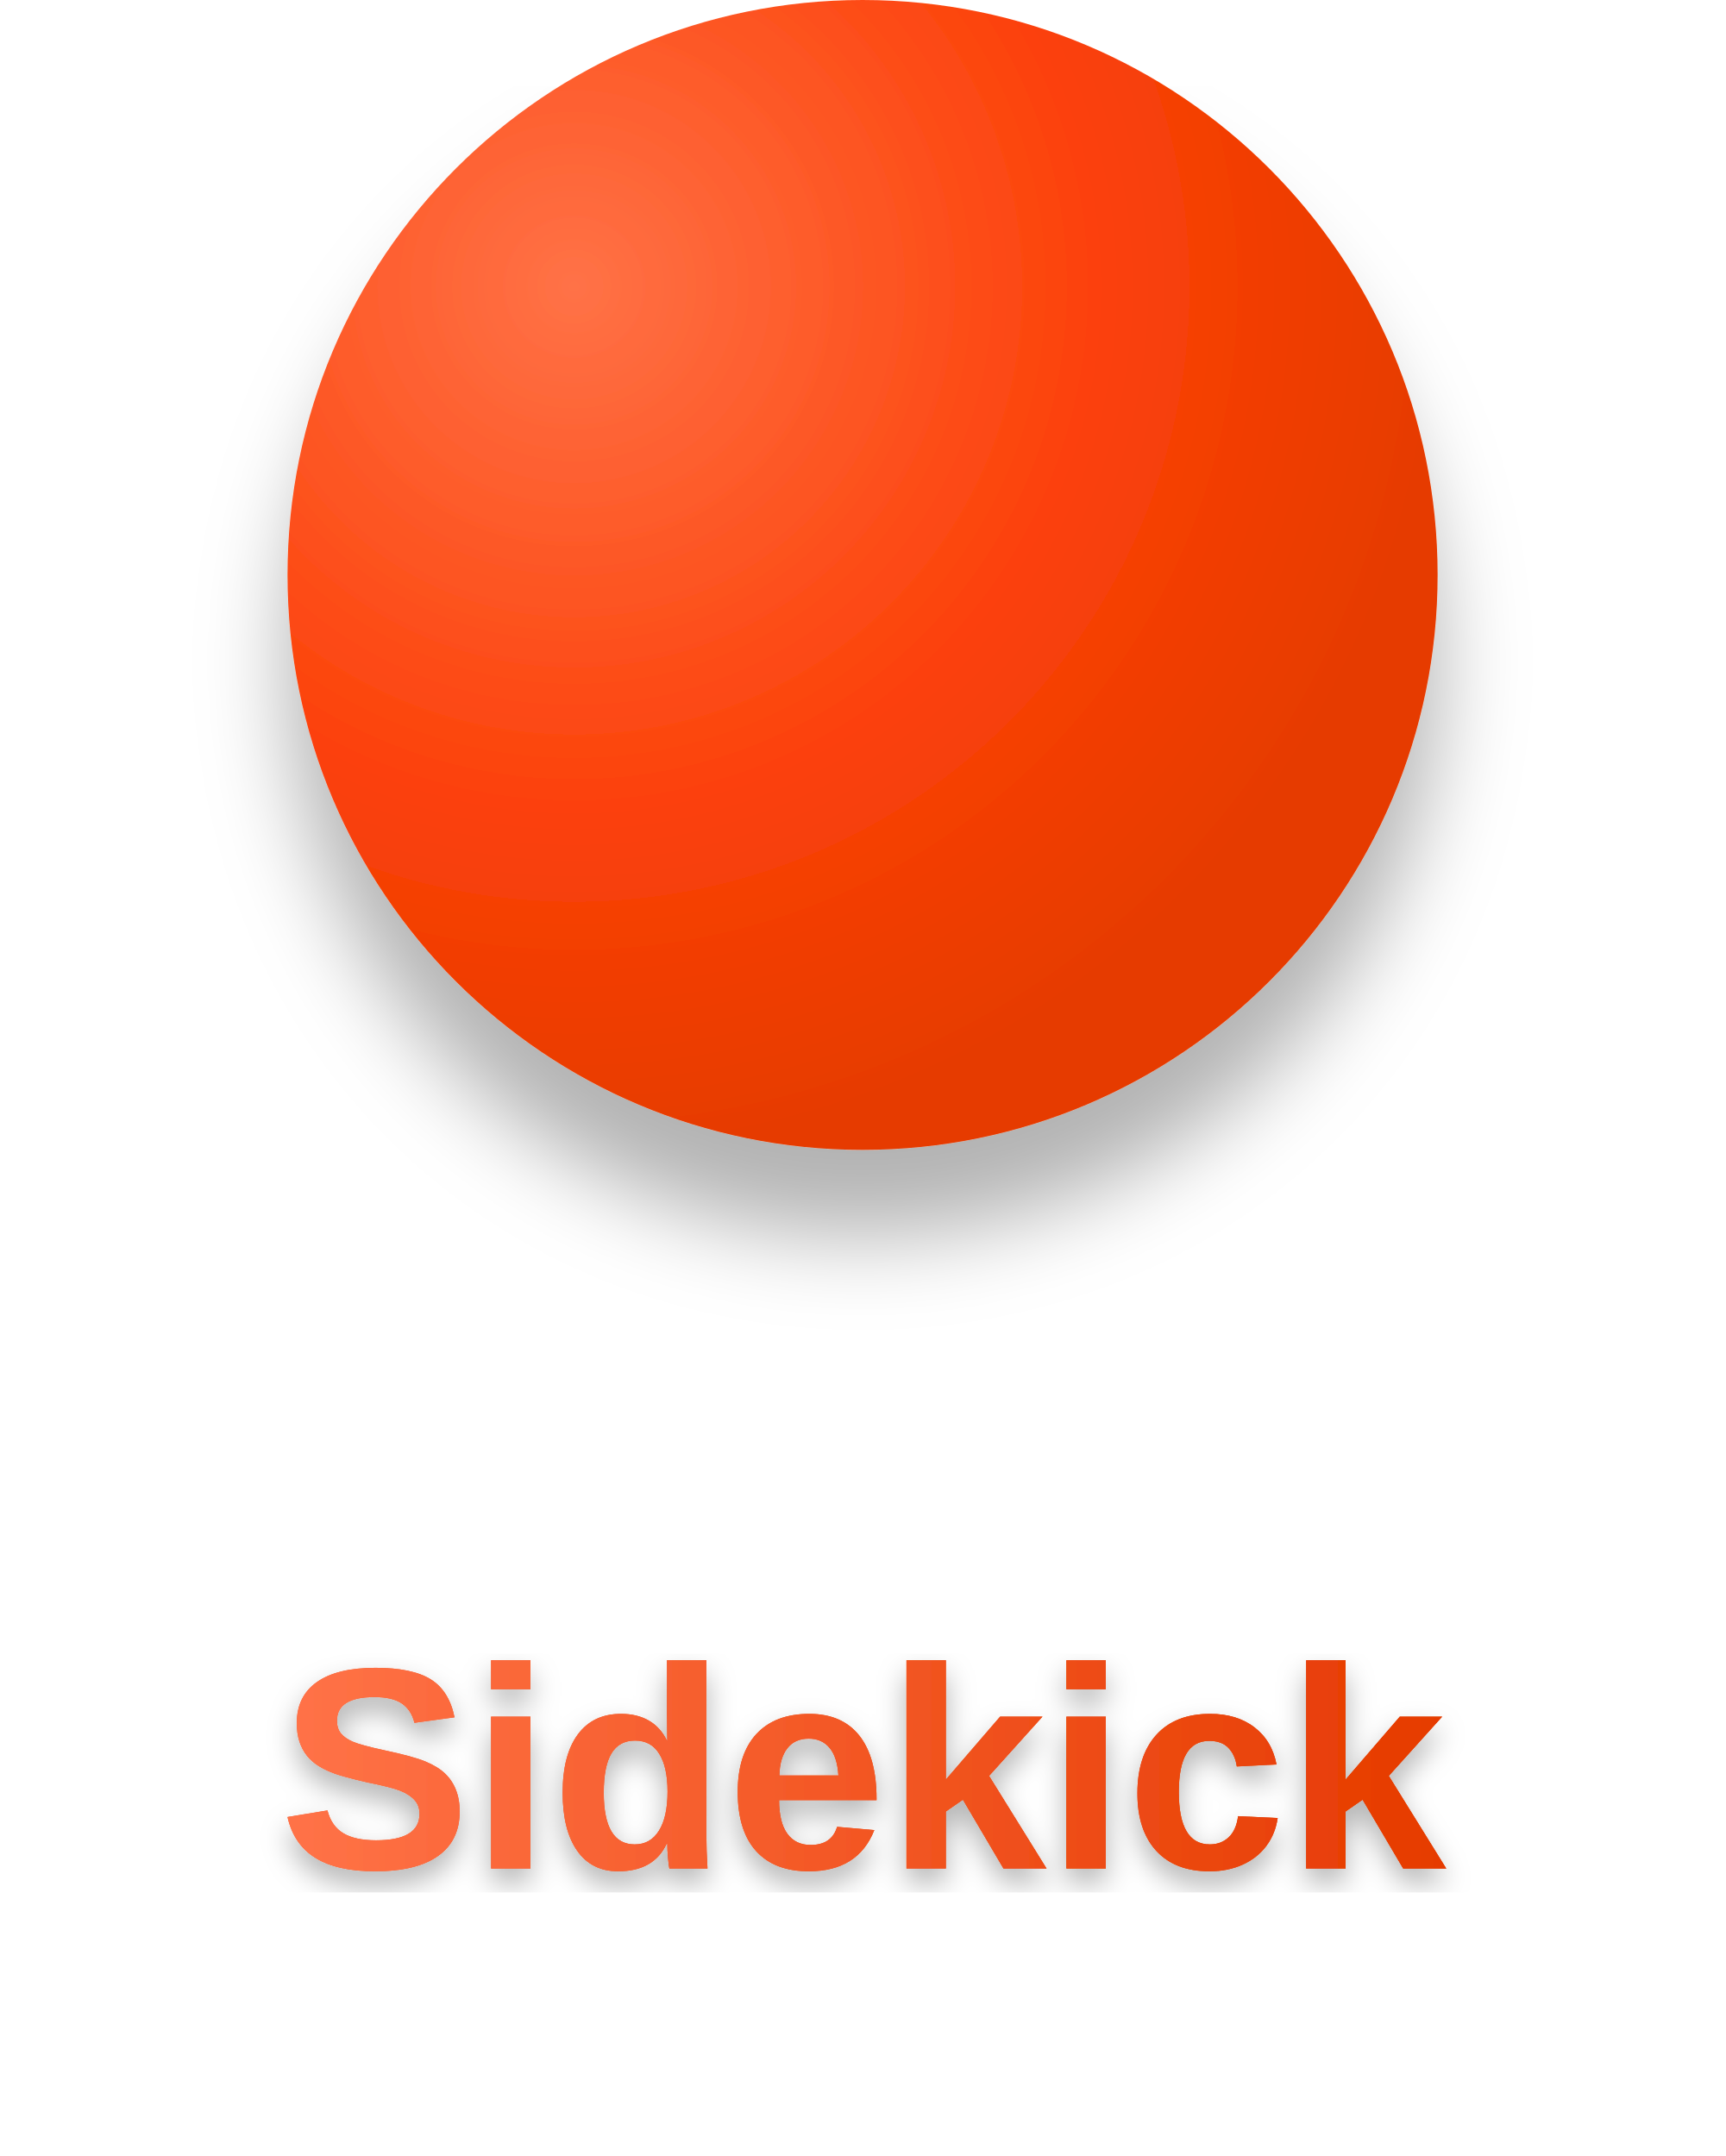
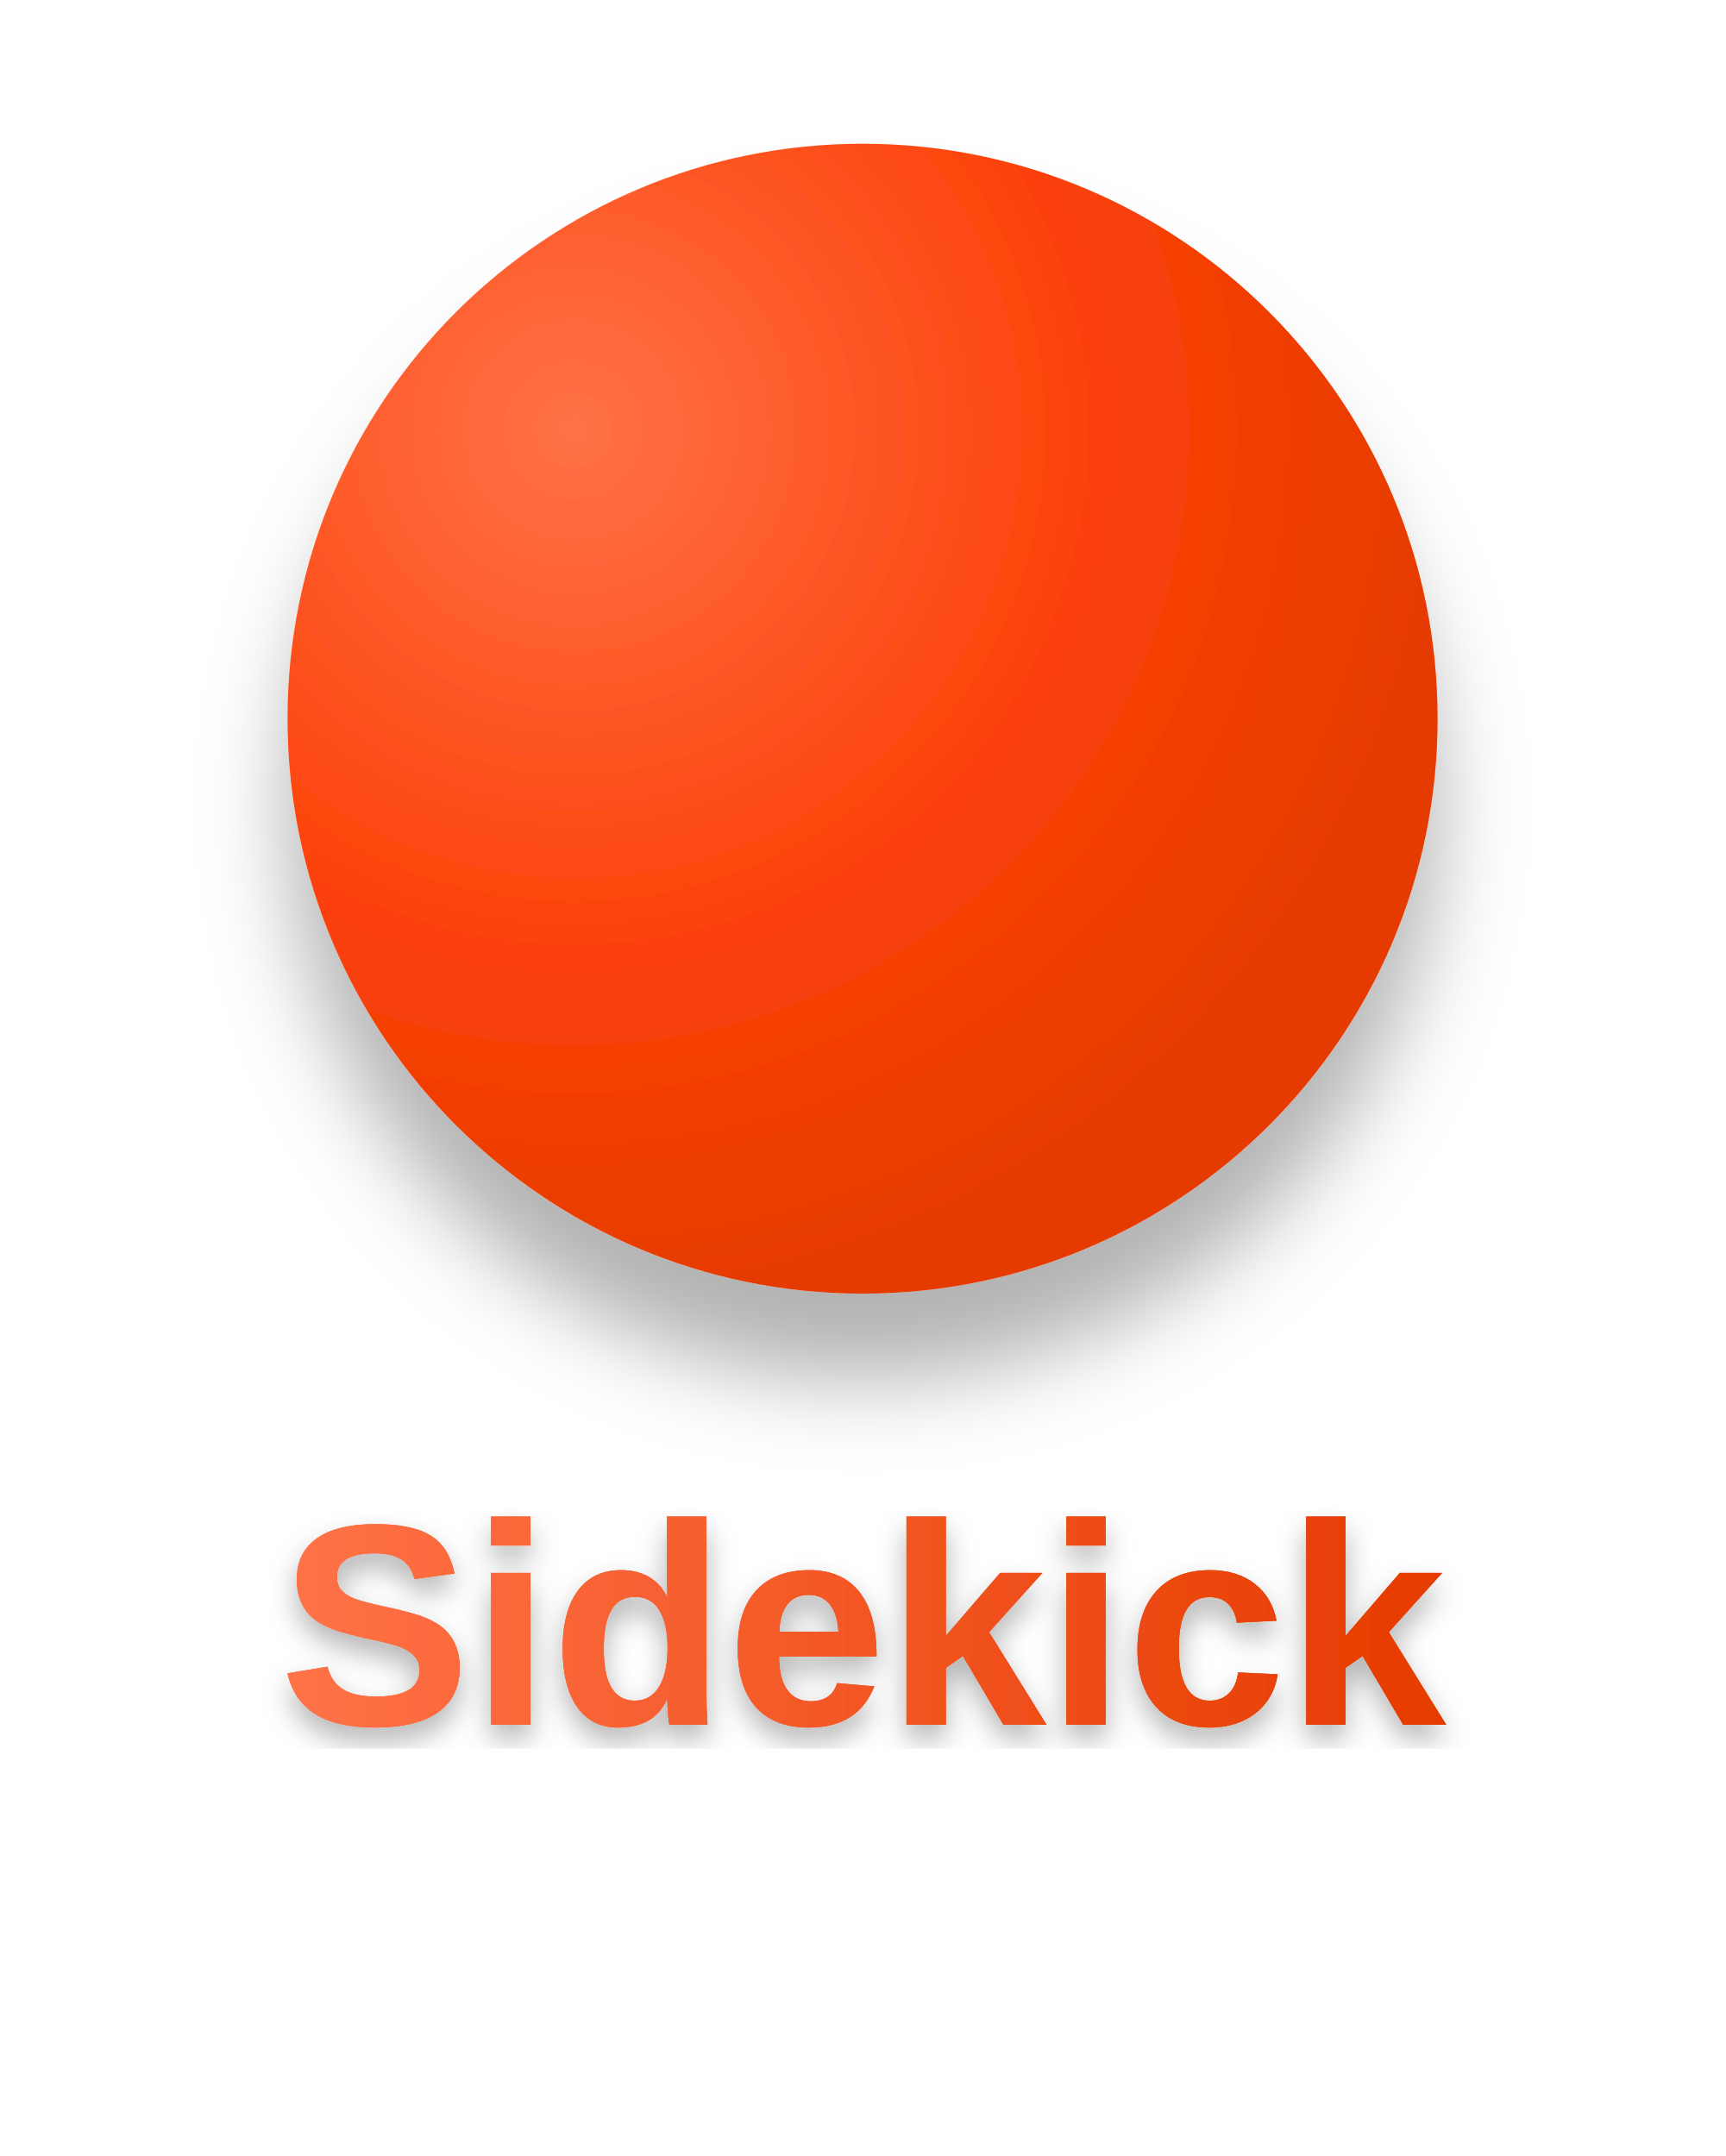
<svg xmlns="http://www.w3.org/2000/svg" width="480" height="600" viewBox="0 0 480 600">
  <defs>
    <linearGradient id="textGradient" x1="0%" y1="0%" x2="100%" y2="0%">
      <stop offset="0%" stop-color="#ff7247" />
      <stop offset="100%" stop-color="#e63b00" />
    </linearGradient>
    <radialGradient id="iconGradient" cx="25%" cy="25%" r="75%">
      <stop offset="0%" stop-color="#ff7247" />
      <stop offset="60%" stop-color="#FC4109" />
      <stop offset="100%" stop-color="#e63b00" />
    </radialGradient>
    <filter id="innerShadow">
      <feOffset dx="0" dy="1" />
      <feGaussianBlur stdDeviation="1" result="offset-blur" />
      <feComposite operator="out" in="SourceGraphic" in2="offset-blur" result="inverse" />
      <feFlood flood-color="black" flood-opacity="0.2" result="color" />
      <feComposite operator="in" in="color" in2="inverse" result="shadow" />
      <feComposite operator="over" in="shadow" in2="SourceGraphic" />
    </filter>
    <filter id="outerShadow">
      <feDropShadow dx="0" dy="4" stdDeviation="4" flood-opacity="0.3" />
    </filter>
    <filter id="iconShadow" x="-50%" y="-50%" width="200%" height="200%">
      <feDropShadow dx="0" dy="24" stdDeviation="12" flood-opacity="0.3" />
    </filter>
  </defs>
-   <circle cx="240" cy="160" r="160" fill="url(#iconGradient)" filter="url(#iconShadow)" />
-   <text x="240" y="520" font-family="Arial, sans-serif" font-size="80" font-weight="bold" fill="url(#textGradient)" filter="url(#innerShadow)" text-anchor="middle">
+   <circle cx="240" cy="200" r="160" fill="url(#iconGradient)" filter="url(#iconShadow)" />
+   <text x="240" y="480" font-family="Arial, sans-serif" font-size="80" font-weight="bold" fill="url(#textGradient)" filter="url(#innerShadow)" text-anchor="middle">
        Sidekick
    </text>
-   <text x="240" y="520" font-family="Arial, sans-serif" font-size="80" font-weight="bold" fill="url(#textGradient)" filter="url(#outerShadow)" text-anchor="middle">
+   <text x="240" y="480" font-family="Arial, sans-serif" font-size="80" font-weight="bold" fill="url(#textGradient)" filter="url(#outerShadow)" text-anchor="middle">
        Sidekick
    </text>
</svg>
